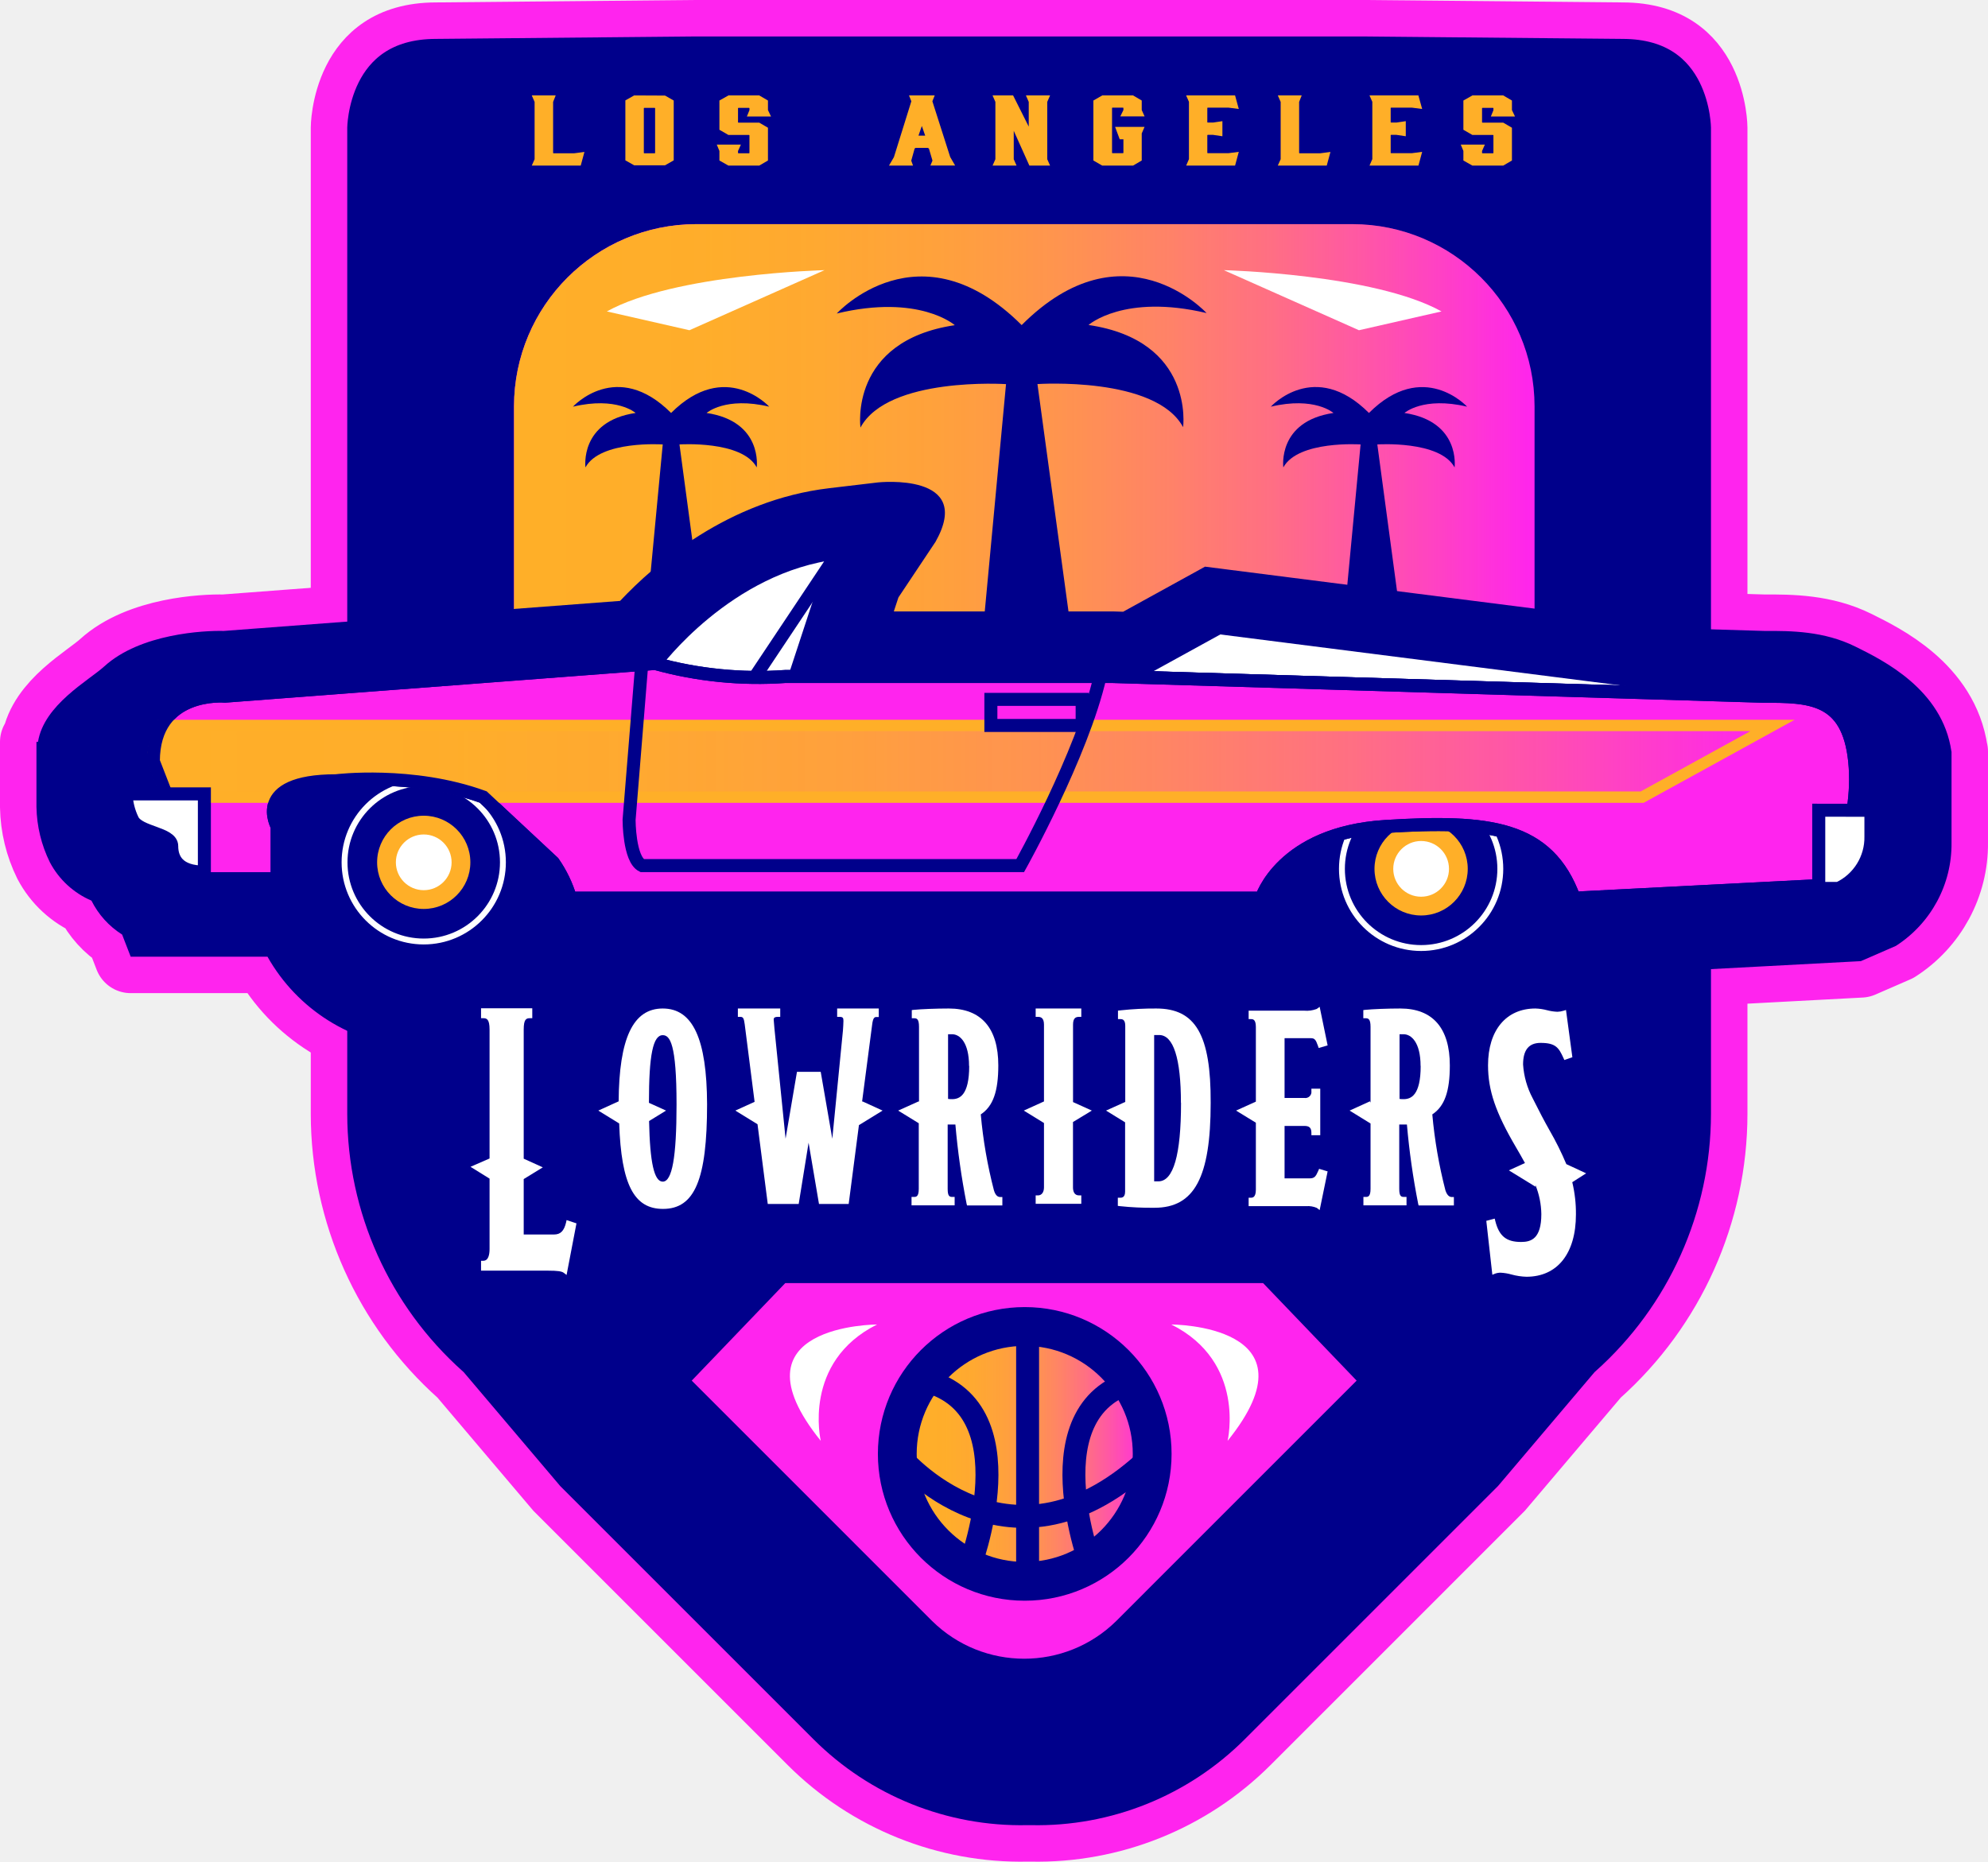
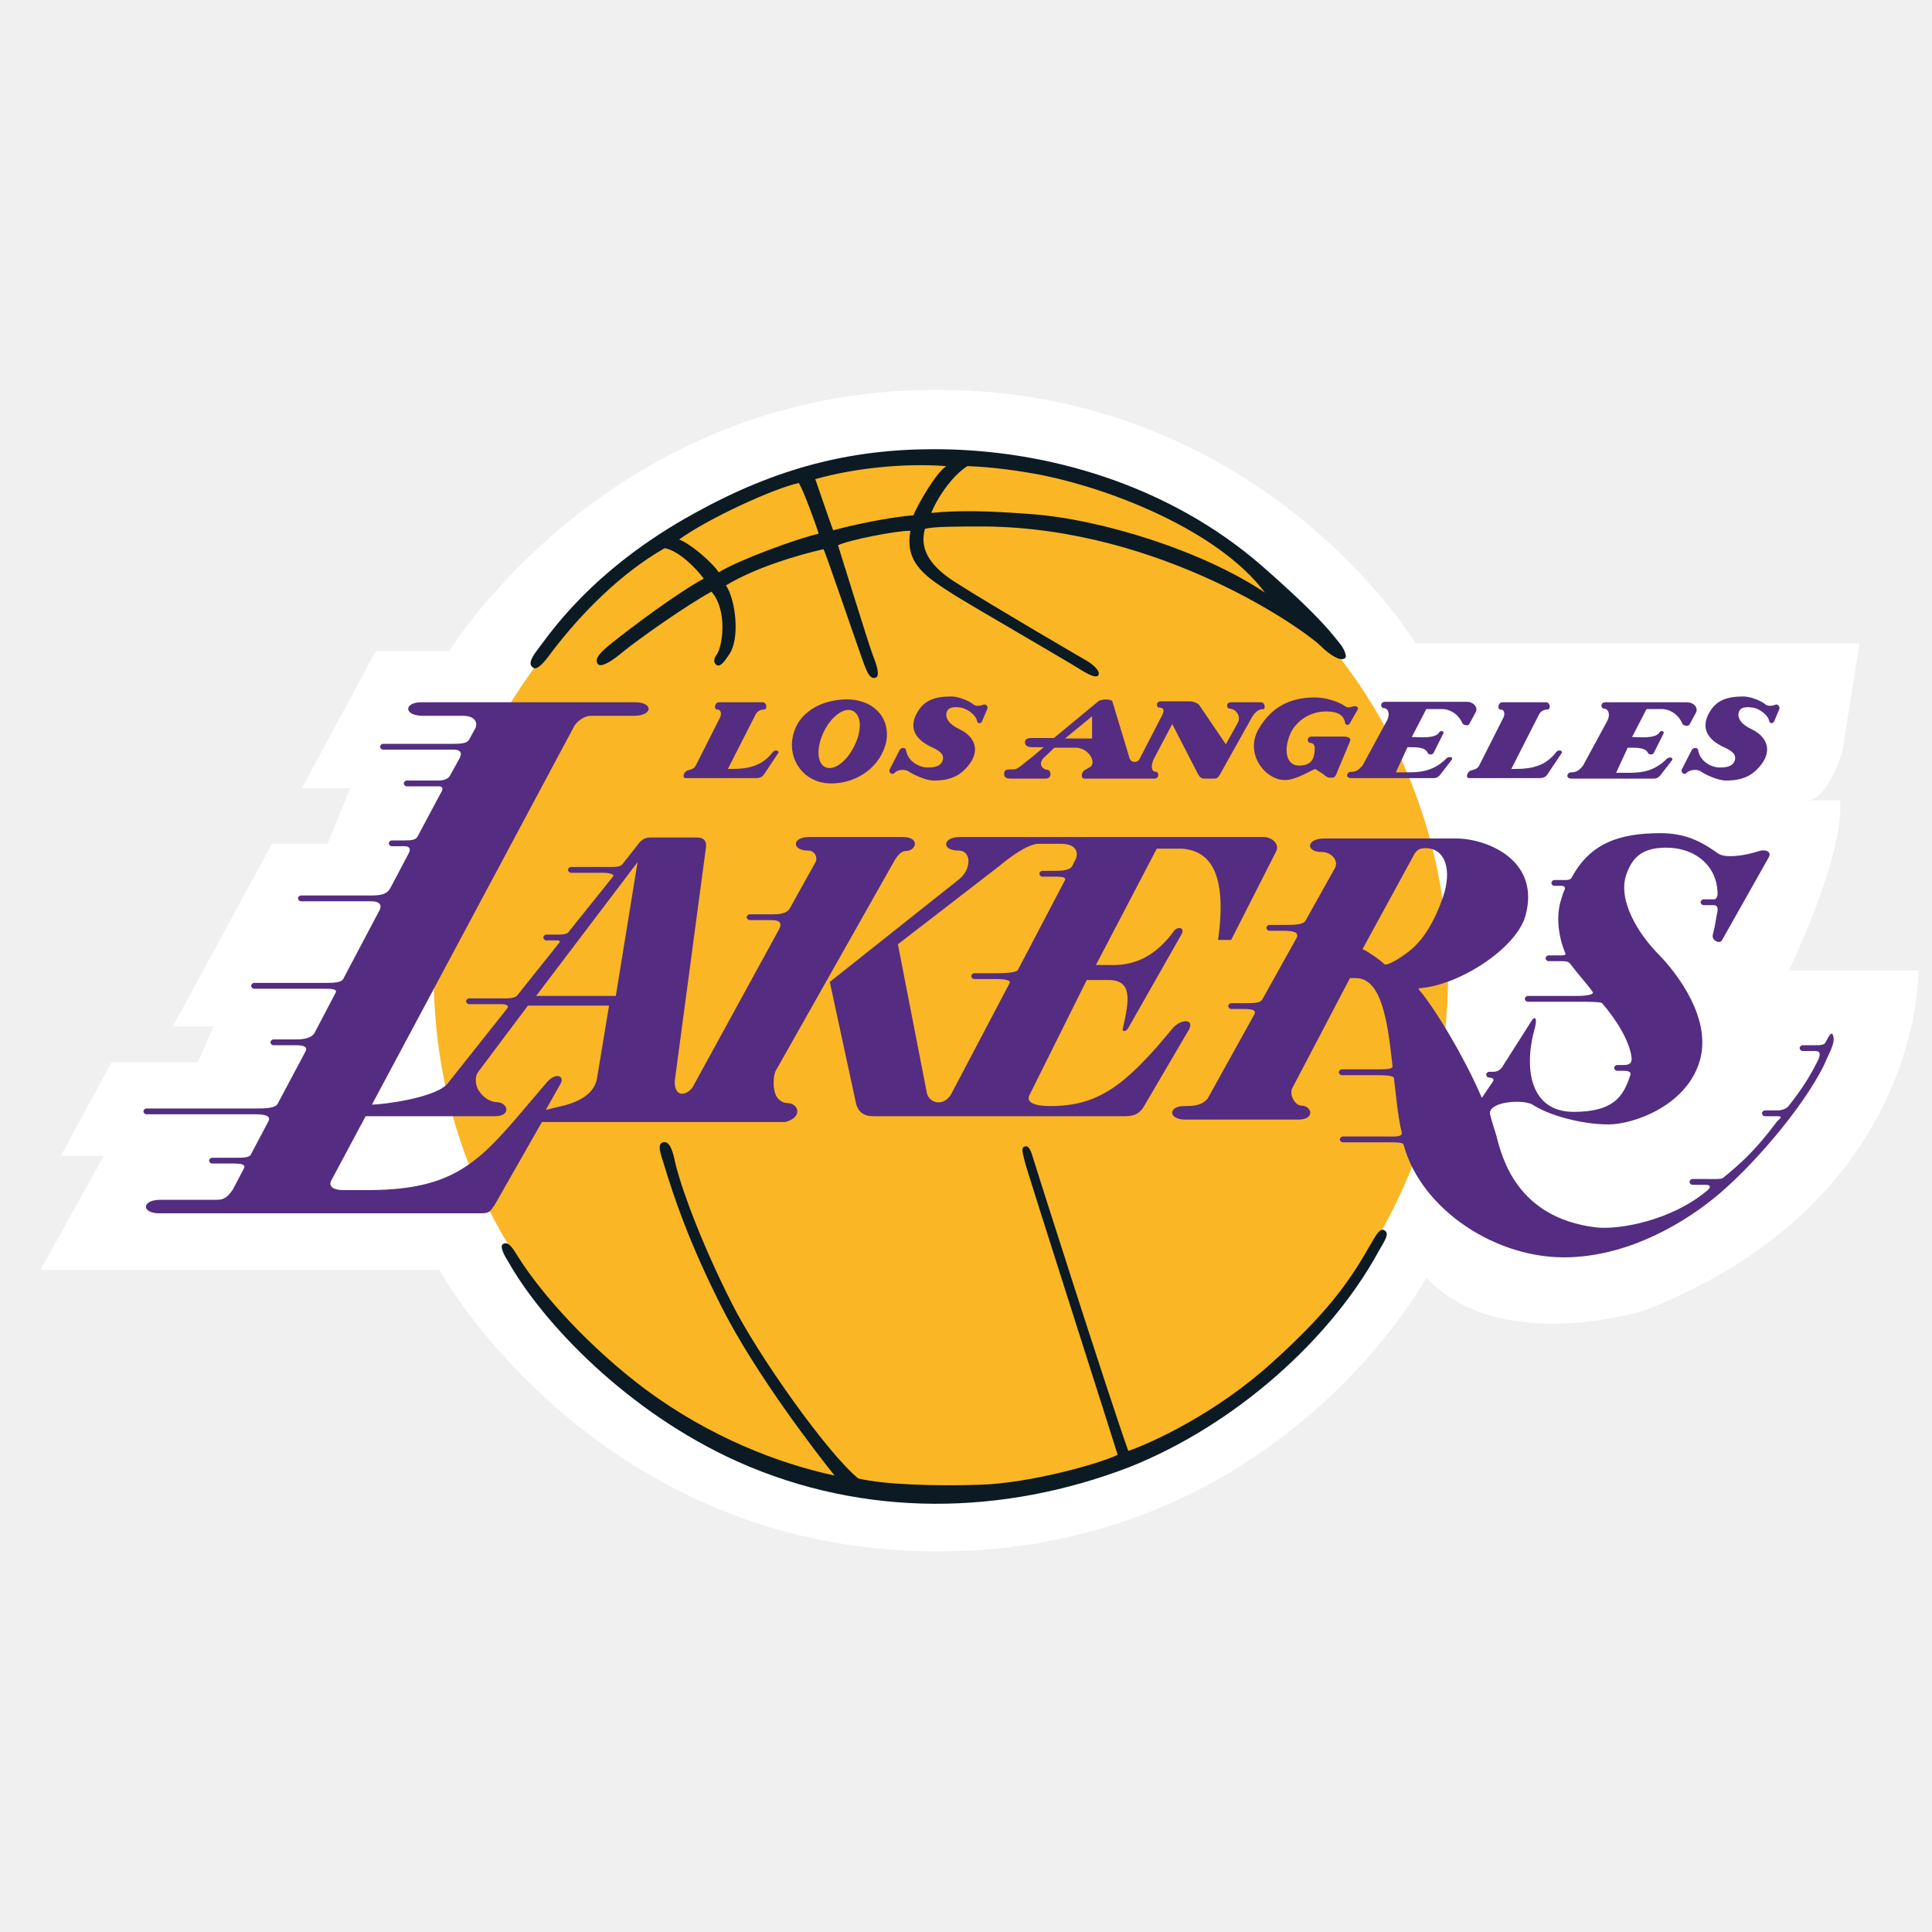
- <svg xmlns="http://www.w3.org/2000/svg" xmlns:xlink="http://www.w3.org/1999/xlink" id="Layer_1" width="401.672" height="376.223" data-name="Layer 1">
-   <defs id="defs30">
-     <linearGradient id="linear-gradient" x1="394.34" x2="600.58" y1="300.98" y2="300.98" gradientUnits="userSpaceOnUse">
-       <stop id="stop4" offset="0" stop-color="#ffaf28" />
-       <stop id="stop6" offset=".18" stop-color="#ffaf28" stop-opacity=".99" />
-       <stop id="stop8" offset=".31" stop-color="#ffaf28" stop-opacity=".95" />
-       <stop id="stop10" offset=".43" stop-color="#ffaf28" stop-opacity=".89" />
-       <stop id="stop12" offset=".54" stop-color="#ffaf28" stop-opacity=".8" />
-       <stop id="stop14" offset=".64" stop-color="#ffaf28" stop-opacity=".68" />
-       <stop id="stop16" offset=".74" stop-color="#ffaf28" stop-opacity=".54" />
-       <stop id="stop18" offset=".83" stop-color="#ffaf28" stop-opacity=".37" />
-       <stop id="stop20" offset=".92" stop-color="#ffaf28" stop-opacity=".18" />
-       <stop id="stop22" offset="1" stop-color="#ffaf28" stop-opacity="0" />
-     </linearGradient>
-     <linearGradient xlink:href="#linear-gradient" id="linear-gradient-2" x1="321.48" x2="648.66" y1="339.85" y2="339.85" gradientTransform="translate(-290.525 -185.995)" />
-     <linearGradient xlink:href="#linear-gradient" id="linear-gradient-3" x1="471.82" x2="523.32" y1="479.81" y2="479.81" gradientTransform="translate(-290.525 -185.995)" />
-     <linearGradient xlink:href="#linear-gradient" id="linear-gradient-4" x1="254.5" x2="371.41" y1="837.54" y2="837.54" />
-     <linearGradient xlink:href="#linear-gradient" id="linear-gradient-5" x1="140.04" x2="220.13" y1="994.64" y2="994.64" />
-     <linearGradient xlink:href="#linear-gradient" id="linear-gradient-6" x1="672.15" x2="805.96" y1="929.73" y2="929.73" />
-     <linearGradient xlink:href="#linear-gradient" id="linearGradient1226" x1="394.34" x2="600.58" y1="300.98" y2="300.98" gradientTransform="translate(-290.525 -185.995)" gradientUnits="userSpaceOnUse" />
-     <style id="style2">.cls-10,.cls-3{fill:#fff}.cls-8{fill:#00008b}.cls-10,.cls-11,.cls-16,.cls-9{stroke-miterlimit:10}.cls-6{fill:#ff24ee}.cls-11,.cls-16,.cls-9{fill:none}.cls-10,.cls-16,.cls-9{stroke:#00008b}.cls-10,.cls-9{stroke-width:2.63px}.cls-11{stroke:#fff;stroke-width:1.19px}.cls-12{fill:#ffaf28}.cls-16{stroke-width:4.63px}</style>
-   </defs>
-   <path id="path210" d="M394.285 151.875c-1.82-12.61-13.93-18.49-19.41-21.21-6.34-3.14-13-3.19-18.37-3.16l-14.41-.43-98.62-12.56-16.55 9.11-1.94-.06h-44.39l.93-2.83 7.5-11.25v0c7.91-14.06-11.52-12-11.58-12l-9.88 1.17c-20.42 2.4-35.26 15.32-42.28 22.78l-80.08 6.07c-3.93-.1-16.84.52-24.12 7.15-3.17 2.89-12.2 7.75-13.41 15.27h-.31v13.17a26.3 26.3 0 0 0 2.71 11.16 17.1 17.1 0 0 0 8.4 7.75 17.2 17.2 0 0 0 6.2 6.86l1.73 4.47h27.64a36.21 36.21 0 0 0 60.52 3.95h142.67a36.18 36.18 0 0 0 59.75.09l59-3.14 7.07-3.08a24.46 24.46 0 0 0 11.25-20.86v-18.42z" style="fill:#00008b;stroke:#ff24ee;stroke-width:14.73px;stroke-linecap:round;stroke-linejoin:round" />
-   <path id="path212" d="m327.805 4.175-52.05-.49h-135.59l-52.05.49c-21.64 0-21.64 21.61-21.64 21.61v199.31a73.5 73.5 0 0 0 24.57 54.78l19.43 22.93 51.31 51.31a63 63 0 0 0 45.81 18.41h.67a63 63 0 0 0 45.81-18.41l51.31-51.31 19.43-22.93a73.5 73.5 0 0 0 24.57-54.78V25.785s.03-21.61-21.58-21.61z" style="fill:#00008b;stroke:#ff24ee;stroke-width:7.37px;stroke-miterlimit:10" />
-   <path id="path214" d="m298.475 165.255-141 9.35-30.52 4.68-23.1 5.39V82.125a36.87 36.87 0 0 1 36.83-36.83h132.54a36.87 36.87 0 0 1 36.83 36.83v100.05z" class="cls-6" style="fill:#ff24ee" />
-   <path id="path216" d="m298.475 165.255-141 9.35-30.52 4.68-23.1 5.39V82.125a36.87 36.87 0 0 1 36.83-36.83h132.54a36.87 36.87 0 0 1 36.83 36.83v100.05z" style="fill:url(#linearGradient1226)" />
-   <path id="path218" d="M278.285 89.815s12.65-.85 15.61 4.64c0 0 1.26-9.29-10.13-11 0 0 3.8-3.38 12.66-1.27 0 0-8.86-9.7-19.83 1.27-11-11-19.83-1.27-19.83-1.27 8.86-2.11 12.66 1.27 12.66 1.27-11.39 1.68-10.13 11-10.13 11 3-5.49 15.61-4.64 15.61-4.64l-2.95 31.19h10.52z" class="cls-8" style="fill:#00008b" />
-   <path id="path220" d="M137.285 89.815s12.65-.85 15.61 4.64c0 0 1.26-9.29-10.13-11 0 0 3.8-3.38 12.66-1.27 0 0-8.86-9.7-19.83 1.27-11-11-19.83-1.27-19.83-1.27 8.86-2.11 12.66 1.27 12.66 1.27-11.39 1.68-10.13 11-10.13 11 2.95-5.49 15.61-4.64 15.61-4.64l-2.95 31.19h10.52z" class="cls-8" style="fill:#00008b" />
-   <path id="path222" d="M209.615 77.615s23.86-1.61 29.43 8.71c0 0 2.36-17.49-19.11-20.65 0 0 7.15-6.36 23.85-2.41 0 0-16.72-18.26-37.36 2.43-20.69-20.64-37.36-2.34-37.36-2.34 16.68-4 23.85 2.36 23.85 2.36-21.46 3.2-19.06 20.69-19.06 20.69 5.56-10.34 29.41-8.78 29.41-8.78l-5.5 58.83h19.88z" class="cls-8" style="fill:#00008b" />
-   <path id="path224" d="M394.285 151.875c-1.82-12.61-13.93-18.49-19.41-21.21-6.34-3.14-13-3.19-18.37-3.16l-14.41-.43-98.62-12.56-16.55 9.11-1.94-.06h-44.39l.93-2.83 7.5-11.25c7.91-14.06-11.52-12-11.58-12l-9.88 1.17c-20.42 2.4-35.26 15.32-42.28 22.78l-80.08 6.07c-3.93-.1-16.84.52-24.12 7.15-3.17 2.89-12.2 7.75-13.41 15.27h-.31v13.17a26.3 26.3 0 0 0 2.71 11.16 17.1 17.1 0 0 0 8.4 7.75 17.2 17.2 0 0 0 6.2 6.86l1.73 4.47h27.64a36.21 36.21 0 0 0 60.52 3.95h142.67a36.18 36.18 0 0 0 59.75.09l59-3.14 7.07-3.08a24.46 24.46 0 0 0 11.25-20.86v-18.42z" class="cls-8" style="fill:#00008b" />
-   <path id="path226" d="M115.255 181.515h139.61s4-13.17 25-14.49 32.93 0 38.19 14.49l51.42-2.64s6.59-11.85 5.27-25-9.22-13.17-18.44-13.17l-131.71-4h-65.88a77.9 77.9 0 0 1-26.34-2.63l-86.9 6.61s-14.49-1.32-14.49 13.17l9.22 23.71h15.8v-10.56s-5.26-9.22 11.86-9.22c0 0 21.07-2.64 36.88 6.58s0 2.64 0 2.64 7.9 5.27 10.54 14.49" class="cls-9" style="fill:none;stroke:#00008b;stroke-width:2.63px;stroke-miterlimit:10" />
-   <path id="polyline228" d="m520.96 321.58 15.87-8.73 94.66 12.05" class="cls-10" style="fill:#fff;stroke:#00008b;stroke-width:2.63px;stroke-miterlimit:10" transform="translate(-290.525 -185.995)" />
-   <path id="path230" d="M55.975 167.005s40.84 5.27 59.28 14.49v-23.69l-52.69-13.17-18.44 5.27" class="cls-8" style="fill:#00008b" />
-   <path id="polyline232" d="M545.39 367.51h63.23v-18.44l-27.01-8.46-38.85 3.19" class="cls-8" style="fill:#00008b" transform="translate(-290.525 -185.995)" />
-   <path id="path234" d="M142.255 137.385s13.17-21.07 26.34-25l-8 24.36" class="cls-10" style="fill:#fff;stroke:#00008b;stroke-width:2.63px;stroke-miterlimit:10" />
-   <path id="path236" d="M132.375 134.095s14.49-19.76 36.88-22.39l-18.44 27.66" class="cls-10" style="fill:#fff;stroke:#00008b;stroke-width:2.63px;stroke-miterlimit:10" />
-   <circle id="circle238" cx="85.615" cy="174.265" r="23.05" class="cls-8" style="fill:#00008b" />
-   <circle id="circle240" cx="85.615" cy="174.265" r="16" class="cls-11" style="fill:none;stroke:#fff;stroke-width:1.19px;stroke-miterlimit:10" />
-   <circle id="circle242" cx="85.615" cy="174.265" r="9.42" class="cls-12" style="fill:#ffaf28" />
-   <circle id="circle244" cx="85.615" cy="174.265" r="5.63" class="cls-3" style="fill:#fff" />
-   <circle id="circle246" cx="287.135" cy="175.585" r="23.05" class="cls-8" style="fill:#00008b" />
-   <circle id="circle248" cx="287.135" cy="175.585" r="16" class="cls-11" style="fill:none;stroke:#fff;stroke-width:1.19px;stroke-miterlimit:10" />
-   <circle id="circle250" cx="287.135" cy="175.585" r="9.42" class="cls-12" style="fill:#ffaf28" />
-   <path id="path252" d="M287.135 181.215a5.63 5.63 0 1 1 5.63-5.63 5.63 5.63 0 0 1-5.63 5.63" class="cls-3" style="fill:#fff" />
-   <path id="path254" d="M111.775 174.265a24.9 24.9 0 0 1 3.48 7.25h139.61s4-13.17 25-14.49 32.93 0 38.19 14.49l51.42-2.64s6.59-11.85 5.27-25-9.22-13.17-18.44-13.17l-131.71-4h-65.88a77.9 77.9 0 0 1-26.34-2.63l-86.9 6.61s-14.49-1.32-14.49 13.17l9.22 23.71h15.8v-10.56s-5.26-9.22 11.86-9.22c0 0 15.42-1.93 29.77 3.28z" style="fill:#ff24ee;stroke:#00008b;stroke-width:2.63px;stroke-miterlimit:10" />
-   <path id="path256" d="M358.135 146.605h-325.5a14.44 14.44 0 0 0-1.68 7.25l2.82 7.24h22.45c1.44-1.79 4.7-3.29 11.61-3.29 0 0 15.42-1.92 29.77 3.29h234.19z" style="fill:url(#linear-gradient-2);stroke:#ffaf28;stroke-width:2.3px;stroke-miterlimit:10" />
-   <path id="rect258" d="M200.205 141.335h18.44v5.27h-18.44z" class="cls-9" style="fill:none;stroke:#00008b;stroke-width:2.63px;stroke-miterlimit:10" />
-   <path id="path260" d="M222.265 136.725c-3.63 15.81-16.13 38.2-16.13 38.2h-76.4c-2.63-1.32-2.63-9.22-2.63-9.22l2.55-31.4" class="cls-9" style="fill:none;stroke:#00008b;stroke-width:2.63px;stroke-miterlimit:10" />
-   <path id="path262" d="M111.775 174.265a24.9 24.9 0 0 1 3.48 7.25h139.61s4-13.17 25-14.49 32.93 0 38.19 14.49l51.42-2.64s6.59-11.85 5.27-25-9.22-13.17-18.44-13.17l-131.71-4h-65.88a77.9 77.9 0 0 1-26.34-2.63l-86.9 6.61s-14.49-1.32-14.49 13.17l9.22 23.71h15.8v-10.56s-5.26-9.22 11.86-9.22c0 0 15.42-1.93 29.77 3.28z" class="cls-9" style="fill:none;stroke:#00008b;stroke-width:2.63px;stroke-miterlimit:10" />
-   <path id="path264" d="M41.295 176.245v-15.81h-15.82a13.1 13.1 0 0 0 1.32 5.27c1.31 2.64 7.9 2.64 7.9 5.27s1.33 5.27 6.6 5.27z" class="cls-10" style="fill:#fff;stroke:#00008b;stroke-width:2.63px;stroke-miterlimit:10" />
-   <path id="path266" d="M367.475 163.735v15.8h4a11.34 11.34 0 0 0 6.54-10.53v-5.26z" class="cls-10" style="fill:#fff;stroke:#00008b;stroke-width:2.63px;stroke-miterlimit:10" />
-   <path id="path268" d="M114.385 247.005c-.42 1.76-1.13 2.47-2.44 2.47h-6.13v-11.2l3.86-2.37-3.86-1.75v-26.1c0-2.12.53-2.29 1.26-2.29h.47v-2h-10.35v2h.46c.67 0 1.26.18 1.26 2.29v26.06l-3.85 1.68 3.85 2.39v14.23c0 1.08-.22 2.37-1.26 2.37h-.46v2h13.58c1.83 0 2.7.12 3.11.42l.59.45 2-10.43-2-.66z" class="cls-3" style="fill:#fff" />
-   <path id="path270" d="M133.905 203.805c-6 0-8.83 6-8.91 18.87v-.11l-4.11 1.87 4.22 2.6c.42 12.35 3 17.27 8.85 17.27 6.41 0 8.91-5.94 8.91-21.17-.05-13.19-2.88-19.33-8.96-19.33m.67 20.63-3.46-1.57c0-9.7.83-13.67 2.79-13.67 1.45 0 2.79 1.7 2.79 14 0 10.64-.89 15.6-2.79 15.6-1.72 0-2.59-3.81-2.76-12.25z" class="cls-3" style="fill:#fff" />
-   <path id="path272" d="M200.825 240.555a94 94 0 0 1-2.66-15.35c2.48-1.64 3.54-4.63 3.54-9.9 0-7.53-3.45-11.5-10-11.5-2.52 0-5.56.12-7.07.27l-.41.05v1.65h.46c.55 0 1 .13 1 1.74v15.16l-.05-.11-4.16 1.87 4.16 2.56v13.25c0 1.64-.55 1.64-1 1.64h-.46v1.7h8.71v-1.7h-.41c-.6 0-1-.08-1-1.64v-13h1.56a149 149 0 0 0 2.26 16l.09.36h7.14v-1.7h-.47c-.17-.02-.85-.02-1.23-1.35m-5-25.14c0 6-2 6.71-3.46 6.71-.21 0-.54 0-.81-.05v-13.07a7 7 0 0 1 .81 0c1.57 0 3.43 1.66 3.43 6.41z" class="cls-3" style="fill:#fff" />
-   <path id="path274" d="M233.625 203.805a63 63 0 0 0-7.1.36l-.64.07v1.71h.47c.31 0 1 0 1 1.35v15.39l-3.88 1.75 3.85 2.37v14c0 1.24-.7 1.24-1 1.24h-.47v1.65l.41.05a59 59 0 0 0 7 .33c8.06 0 11.35-6.14 11.35-21.21.06-13.72-3.04-19.06-10.99-19.06m5 19.06c0 10.53-1.54 15.87-4.57 15.87h-.86v-29.57h1c2.88-.02 4.41 4.72 4.41 13.7z" class="cls-3" style="fill:#fff" />
-   <path id="path276" d="M264.855 209.805c.75 0 1 .29 1.44 1.56l.14.42 1.81-.52-1.61-7.8-.58.42a5.56 5.56 0 0 1-2.52.36h-11.25v1.7h.46c.34 0 1 0 1 1.57v15.11l-4 1.81 4 2.45v13.53c0 1.63-.72 1.63-1 1.63h-.46v1.7h11.65a4.6 4.6 0 0 1 2.11.35l.59.45 1.61-7.82-1.72-.52-.16.38c-.54 1.23-.79 1.55-1.82 1.55h-5v-10.6h4c1 0 1.42.37 1.42 1.41v.47h1.79v-9.41h-1.79v.47a1.24 1.24 0 0 1-1.42 1.41h-4v-12.08z" class="cls-3" style="fill:#fff" />
-   <path id="path278" d="M292.045 240.555a95 95 0 0 1-2.65-15.35c2.48-1.64 3.54-4.63 3.54-9.9 0-7.53-3.45-11.5-10-11.5-2.52 0-5.56.12-7.07.27l-.41.05v1.65h.46c.54 0 1 .13 1 1.74v15.31l-.12-.26-4.11 1.87 4.23 2.61v13.2c0 1.64-.56 1.64-1 1.64h-.44v1.7h8.71v-1.7h-.47c-.59 0-1-.08-1-1.64v-13h1.55a149 149 0 0 0 2.27 16l.09.36h7.13v-1.7h-.46c-.18-.02-.82-.02-1.25-1.35m-5-25.14c0 6-2 6.71-3.46 6.71-.21 0-.54 0-.81-.05v-13.07a7 7 0 0 1 .81 0c1.57 0 3.44 1.66 3.44 6.41z" class="cls-3" style="fill:#fff" />
-   <path id="path280" d="m320.475 237.115-4-1.86a60 60 0 0 0-3.38-6.81c-1.26-2.25-1.87-3.42-3.43-6.52a16.9 16.9 0 0 1-1.93-6.8c0-2.94 1.16-4.37 3.54-4.37 3.09 0 3.68 1 4.63 3.08l.17.38 1.62-.56-1.29-9.55-.52.16a4.4 4.4 0 0 1-1.22.2 9.5 9.5 0 0 1-2.07-.31 10.2 10.2 0 0 0-2.37-.35c-5.9 0-9.57 4.39-9.57 11.47 0 5.07 1.53 9.57 5.67 16.61.63 1.09 1.24 2.13 1.79 3.15l-3.25 1.48 5.37 3.3v-.33a16.3 16.3 0 0 1 1.19 5.86c0 5-2.07 5.64-4.09 5.64-3 0-4.45-1.19-5.22-4.26l-.11-.46-1.7.45 1.22 10.9.56-.23a3.2 3.2 0 0 1 1.12-.19 10 10 0 0 1 2.21.37 12.8 12.8 0 0 0 3 .45c6.26 0 10-4.71 10-12.59a27 27 0 0 0-.74-6.52z" class="cls-3" style="fill:#fff" />
-   <path id="path282" d="m220.605 224.435-3.8-1.72v-15.64c0-1.38.58-1.58 1.22-1.58h.45v-1.69h-9.22v1.69h.46c.57 0 1.22.18 1.22 1.58v15.51l-4.08 1.85 4.08 2.51v13c0 1-.47 1.63-1.22 1.63h-.46v1.7h9.22v-1.7h-.46c-1 0-1.22-.89-1.22-1.63v-13.2z" class="cls-3" style="fill:#fff" />
-   <path id="path284" d="m174.235 222.565-.06.12 2.05-15.68c.17-1.36.49-1.48.86-1.48h.47v-1.72h-8.41v1.69h.46c.7 0 .81.21.81.81a35 35 0 0 1-.1 1.94l-2.15 21.88-2.34-13.52h-4.8l-2.3 13.51-2.25-22.25-.15-1.8c0-.23 0-.57.86-.57h.46v-1.69h-8.56v1.69h.47c.59 0 .74.24.91 1.48l2 15.69-3.89 1.77 4.48 2.76 2.07 16.11h6.25l2-12.38 2.1 12.38h6l2.07-15.93 4.78-2.94z" class="cls-3" style="fill:#fff" />
-   <path id="path286" d="M158.665 259.295h96.54l18.9 19.71-48.57 48.58a26.51 26.51 0 0 1-37.2 0l-48.57-48.58z" class="cls-6" style="fill:#ff24ee" />
-   <circle id="circle288" cx="207.045" cy="293.815" r="25.75" style="fill:url(#linear-gradient-3);stroke:#00008b;stroke-width:7.84px;stroke-miterlimit:10" />
-   <path id="path290" d="M181.585 294.105s22.56 27.77 51.21 0" class="cls-16" style="fill:none;stroke:#00008b;stroke-width:4.63px;stroke-miterlimit:10" />
-   <path id="line292" d="M207.625 320.135v-52.07" class="cls-16" style="fill:none;stroke:#00008b;stroke-width:4.63px;stroke-miterlimit:10" />
-   <path id="path294" d="M195.755 317.005s12.86-33.22-9.62-38.16" class="cls-16" style="fill:none;stroke:#00008b;stroke-width:4.63px;stroke-miterlimit:10" />
-   <path id="path296" d="M220.645 317.005s-12.86-33.22 9.62-38.16" class="cls-16" style="fill:none;stroke:#00008b;stroke-width:4.63px;stroke-miterlimit:10" />
-   <path id="path298" d="M165.835 291.175s-3.79-15.93 11.37-23.51c0 0-30.33 0-11.37 23.51" class="cls-3" style="fill:#fff" />
-   <path id="path300" d="M248.035 291.175s3.79-15.93-11.37-23.51c0 0 30.33 0 11.37 23.51" class="cls-3" style="fill:#fff" />
-   <path id="path302" d="m122.615 62.935 16.68 3.8 27.3-12.14s-30.33.76-43.98 8.34" class="cls-3" style="fill:#fff" />
-   <path id="path304" d="m291.255 62.935-16.68 3.8-27.3-12.14s30.33.76 43.98 8.34" class="cls-3" style="fill:#fff" />
-   <path id="polygon306" d="m402.28 206.59.52-1.31h-4.83l.57 1.31v11.58l-.57 1.29h9.89l.75-2.76-2.07.27h-4.17l-.09-.05z" class="cls-12" style="fill:#ffaf28" transform="translate(-290.525 -185.995)" />
-   <path id="path308" d="m128.135 19.285-1.78 1v12.12l1.78 1h6.24l1.75-1v-12.09l-1.75-1zm1.95 11.64v-9.08l.09-.05h2.1l.09.05v9.08l-.09.05h-2.1z" class="cls-12" style="fill:#ffaf28" />
-   <path id="polygon310" d="M445.69 208.24v-1.93l-1.76-1.03h-6.23l-1.82 1.03v5.91l1.82 1.05h4.16l.09.05v3.6l-.09.05h-2.13l-.09-.05v-.41l.58-1.29h-4.87l.53 1.28v1.93l1.82 1.03h6.23l1.76-1.03v-6.62l-1.76-1.03h-4.2l-.09-.05v-2.89l.09-.05h2.13l.09.05v.42l-.52 1.28h4.88z" class="cls-12" style="fill:#ffaf28" transform="translate(-290.525 -185.995)" />
-   <path id="path312" d="m188.385 20.465.47-1.18h-5.19l.47 1.18-3.52 11.29-1 1.71h4.86l-.36-1 .69-2.46.21-.12h2.46l.21.13.72 2.44-.42 1h5l-1-1.73zm-2.13 5 .68 1.95h-1.36z" class="cls-12" style="fill:#ffaf28" />
-   <path id="polygon314" d="m497.81 205.28.57 1.31v4.99l-3.16-6.3h-4.15l.57 1.31v11.58l-.57 1.29h4.85l-.57-1.29v-5.74l3.16 7.03h4.18l-.57-1.29v-11.58l.57-1.31z" class="cls-12" style="fill:#ffaf28" transform="translate(-290.525 -185.995)" />
-   <path id="polygon316" d="M521.21 208.23v-1.92l-1.75-1.03h-6.23l-1.79 1.03v12.12l1.79 1.03h6.23l1.75-1.03v-5.47l.57-1.32h-5.95l.93 2.5h.75v2.76l-.09.05h-2.13l-.08-.05v-9.1l.08-.05h2.13l.09.05v.43l-.63 1.29h4.91z" class="cls-12" style="fill:#ffaf28" transform="translate(-290.525 -185.995)" />
-   <path id="polygon318" d="m540.82 208.02-.75-2.74h-9.89l.57 1.29v11.58l-.56 1.31h9.88l.75-2.78-2.07.27h-4.2l-.09-.05v-3.6l.09-.05h1.08l1.88.28v-3.05l-1.88.28h-1.08l-.09-.05v-2.91l.09-.05h4.2z" class="cls-12" style="fill:#ffaf28" transform="translate(-290.525 -185.995)" />
-   <path id="polygon320" d="m553.01 206.59.52-1.31h-4.82l.57 1.31v11.58l-.58 1.29h9.89l.75-2.76-2.06.27h-4.18l-.09-.05z" class="cls-12" style="fill:#ffaf28" transform="translate(-290.525 -185.995)" />
-   <path id="polygon322" d="m577.87 208.02-.76-2.74h-9.88l.57 1.29v11.58l-.57 1.31h9.89l.75-2.78-2.07.27h-4.2l-.09-.05v-3.6l.09-.05h1.08l1.88.28v-3.05l-1.88.28h-1.08l-.09-.05v-2.91l.09-.05h4.2z" class="cls-12" style="fill:#ffaf28" transform="translate(-290.525 -185.995)" />
-   <path id="polygon324" d="m589.97 207.84.09-.05h2.12l.09.05v.42l-.52 1.28h4.88l-.62-1.3v-1.93l-1.76-1.03h-6.23l-1.82 1.03v5.91l1.82 1.05h4.16l.09.05v3.6l-.09.05h-2.12l-.09-.05v-.41l.57-1.29h-4.87l.53 1.28v1.93l1.82 1.03h6.23l1.76-1.03v-6.62l-1.76-1.03h-4.19l-.09-.05z" class="cls-12" style="fill:#ffaf28" transform="translate(-290.525 -185.995)" />
+ <svg xmlns="http://www.w3.org/2000/svg" version="1.1" id="Layer_3" x="0px" y="0px" viewBox="0 0 400 400" style="enable-background:new 0 0 400 400;" xml:space="preserve">
+   <style type="text/css">
+ 	.st0{fill:#FFFFFF;}
+ 	.st1{fill:#FAB624;}
+ 	.st2{fill:#0B1A23;}
+ 	.st3{fill:#542C81;}
+ </style>
+   <path class="st0" d="M93,134.8c0,0,33.1-54.1,100.8-54.1s99.3,52.5,99.3,52.5H385l-3.6,22.6c0,0-2.7,9-6.8,9.9h6.3  c0,0,2.1,7.9-10.5,35.2h26.8c0,0,1.1,47.8-56.7,70.4c0,0-29.9,9.5-45.2-6.8c0,0-30.4,56.7-101.3,56.7S90.9,262.9,90.9,262.9H8.4  l13.1-23.6h-8.9l10.5-19.4H41l3.2-7.4h-8.4l20.5-37.8h11.5l4.7-11.5h-10l15.3-28.4H93z" />
+   <path class="st1" d="M194.8,308.6c58,0,105-47.7,105-106.6s-47-106.6-105-106.6s-105,47.7-105,106.6S136.8,308.6,194.8,308.6" />
+   <g>
+     <path class="st2" d="M277.3,133.1c-1.3-1.5-3.2-4.7-16.1-16c-19-16.5-44.1-24.1-67.8-24.1c-17.4,0-32.7,3.9-49.5,13.2   c-21.6,11.8-30.4,25.5-32.6,28.3c-1.6,2.1-1.9,3.2-0.8,3.8c0.8,0.4,2.2-1.2,3.5-3c6.4-8.5,14.8-16.8,23.6-21.8   c2.8,0.4,6.6,4.2,8.1,6.3c-5.7,3.1-15.1,10.2-18.6,13c-3.1,2.4-4.1,3.7-3.3,4.7c0.7,0.8,3.1-0.8,5-2.4c3.4-2.8,13.5-9.9,18.5-12.6   c3.4,3.9,2.3,11.3,1.1,13c-0.7,0.9-0.7,1.8,0,2.2c0.7,0.4,1.5-0.6,2.5-2.1c2.4-3.3,1.4-11.5-0.6-14.4c6.1-3.7,14.9-6.3,20.2-7.5   c0.5,0.9,6.9,19.7,8.1,23c0.7,1.9,1.4,4.1,2.7,3.6c0.9-0.3,0.3-2.4-0.5-4.4c-1-2.6-5.8-18.3-7.3-23c1.8-1,12.3-3.1,15-3   c-1.3,6.9,3.5,9.7,9.1,13.3c3,1.9,21.5,12.6,25.4,15c2.2,1.4,3.9,2.3,4.4,1.6c0.5-0.8-1-2.3-3.1-3.4c-1.7-1-18.9-11-26.1-15.6   c-5.2-3.2-8-6.8-6.7-11.3c1.7-0.5,6.9-0.5,12.3-0.5c36.8,0.3,66.4,21.5,69.7,24.8c1.7,1.7,4,3.2,4.9,2.5   C279.1,136,278.1,134,277.3,133.1 M148.8,118.5c-1-1.7-5.7-5.9-8.2-6.8c5.9-4.3,19.6-10.6,24.8-11.7c0.9,1.5,3.3,7.9,4.1,10.5   C165,111.5,152.8,116,148.8,118.5 M189.1,106.7c-4.8,0.3-13.5,2.2-16.6,3.1c-0.8-2.1-3-8.6-3.7-10.6c8.9-2.5,19.1-3.3,27.1-2.7   C193.6,98.1,189.9,104.7,189.1,106.7 M213,106.4c-8-0.6-14.5-0.8-20.2-0.2c1.7-4.1,4.9-8.1,7.5-9.7c5.4,0.2,11,1,15.6,1.9   c14.3,2.9,36.4,11.5,46,24.3C249.1,114.1,227.9,107.4,213,106.4" />
+     <path class="st2" d="M285.3,259.3c1.4-2.5,2.5-3.9,1.3-4.6c-1.1-0.6-2.1,1.8-3.4,3.9c-4.3,7.5-9,13.7-19.6,23.3   c-11.7,10.7-25.3,16.9-30,18.5c-4-11.2-19.3-59.2-19.7-60.6c-0.6-2.1-1.1-2.7-1.8-2.4c-0.8,0.3-0.3,1.4,0.1,3.2   c0.4,1.8,18.6,58.5,19.2,60.6c-3.6,1.8-18.2,5.9-28.5,6.2c-9.2,0.3-19.8,0-25.2-1.3c-6.3-5.1-20.8-25.5-26.2-36.3   c-6.5-12.8-10.7-24.5-11.8-29.5c-0.5-2.4-1.2-4.1-2.4-3.8c-1.3,0.3-0.6,2.2,0.2,4.7c2,6.6,5.1,15.9,11.8,29.2   c7.1,14.1,19.8,30.5,23.5,35.1c-11.6-2.5-25.7-7.9-39.1-17.8c-11.5-8.6-21.5-19.6-26.5-27.6c-0.9-1.4-1.9-3.3-3.1-2.5   c-0.6,0.4,0.1,2,1,3.4c7.3,13,24.9,31.4,47.6,41.6c26.4,11.8,55.1,11.1,81,1.2C256.1,294.9,275.6,277,285.3,259.3" />
+   </g>
+   <g>
+     <path class="st3" d="M242.7,213c-9.8,11.9-15.4,16-25.3,16c-3.3,0-5.1-0.8-4.2-2.4l11.8-23.7h4.5c5,0,4.3,4.2,3,9.9   c-0.3,0.8,0.4,0.9,1,0.2l11.2-19.7c0.6-1.3-0.9-1.5-1.6-0.6c-5.6,7.7-11.5,7.1-14.1,7.1h-2.1l12.6-24.1h5.1   c6.4,0.4,9.4,5.8,7.6,18.9h2.7l9.3-18.3c0.8-1.6-0.9-3-2.6-3h-62.9c-3.6,0-3.8,2.8-0.3,2.8c2.9,0,2.7,4,0.1,6l-26.7,21.2l5.4,25   c0.4,1.9,1.6,2.8,3.7,2.8H233c2.2,0,3.1-0.9,3.7-1.8l9.5-16.2C247.3,210.8,244.3,211,242.7,213 M206.3,201.5h-4.6   c-0.3,0-0.6,0.3-0.6,0.6s0.3,0.6,0.6,0.6h4.6c1.6,0,3.1,0.2,2.7,0.9l-12,22.8c-1.5,2.8-4.6,2.1-5.1-0.1l-6-30.8l21-16.2   c2.1-1.8,6.1-4.7,8.2-4.6h4.5c2.8,0,3.7,1.3,3.2,3l-0.8,1.6c-0.5,0.9-2.2,1-3.5,1h-2.7c-0.3,0-0.6,0.3-0.6,0.6s0.3,0.6,0.6,0.6h2.6   c1.1,0,2.6,0,2,0.9l-9.7,18.5C210.1,201.4,208.1,201.5,206.3,201.5" />
+     <path class="st3" d="M163.2,228.4c-1.4,0-2.4-1-2.7-2c-0.5-1.4-0.4-3.7,0.1-4.7l24.3-43c0.4-0.8,1.4-2.5,2.6-2.5   c2.2,0,3.1-2.9-0.6-2.9h-19.4c-3.6,0-3.6,2.8-0.2,2.8c1.4,0,2,1.4,1.6,2.3l-5.4,9.7c-0.7,1.1-2.2,1.2-3.7,1.2h-4.6   c-0.3,0-0.6,0.3-0.6,0.6s0.3,0.6,0.6,0.6h4.6c1.3,0,2.3,0.4,1.5,1.9l-17.9,32.7c-1.3,1.8-3.8,2.2-3.7-1.3l6.4-47.9   c0.3-1.5-0.1-2.5-1.8-2.5h-9.7c-1.2,0-1.9,0.6-2.4,1.3l-3.4,4.3c-0.5,0.5-1.4,0.5-2.5,0.5h-8.1c-0.3,0-0.6,0.3-0.6,0.6   s0.3,0.6,0.6,0.6h6.6c1.2,0,2.6,0.3,2.1,0.8l-9.3,11.6c-0.3,0.3-1.2,0.4-1.8,0.4h-2.7c-0.3,0-0.6,0.3-0.6,0.6   c0,0.3,0.3,0.6,0.6,0.6h2.2c0.7,0,0.7,0.3,0.4,0.6l-8.7,10.9c-0.5,0.4-1.3,0.5-2.2,0.5h-7.7c-0.3,0-0.6,0.3-0.6,0.6   s0.3,0.6,0.6,0.6h6.6c1,0,1.8,0.2,1.3,0.9l-12.3,15.5c-2.4,3-13.5,4.4-15.7,4.4l41.8-78.2c0.4-0.9,2-2.3,3.5-2.3h8.9   c4.1,0,4-2.8,0.4-2.8H87.2c-3.6,0-3.7,2.8,0.4,2.8h8.3c2.4,0,3.1,1.4,2.5,2.6l-1.2,2.2c-0.4,0.7-1,1-3.2,1H79.3   c-0.3,0-0.6,0.3-0.6,0.6s0.3,0.6,0.6,0.6h14.6c0.8,0,2,0.2,1.3,1.7l-2.1,3.8c-0.4,0.6-1.3,0.9-2.3,0.9h-6.6c-0.3,0-0.6,0.3-0.6,0.6   s0.3,0.6,0.6,0.6h6.6c1,0,1,0.6,0.4,1.5l-4.7,8.8c-0.4,0.8-1.2,0.9-2.7,0.9h-2.7c-0.3,0-0.6,0.3-0.6,0.6s0.3,0.6,0.6,0.6h2.7   c1,0,1.3,0.6,0.8,1.5l-3.8,7.2c-0.6,1-1.4,1.5-3.9,1.5H62.3c-0.3,0-0.6,0.3-0.6,0.6c0,0.3,0.3,0.6,0.6,0.6h14.6   c1.7,0,2.3,0.8,1.6,2l-7.5,14.2c-0.5,0.6-1.7,0.7-3.7,0.7H52.6c-0.3,0-0.6,0.3-0.6,0.6s0.3,0.6,0.6,0.6h14.5c1.8,0,2.9,0.1,2.3,1   l-4.3,8.2c-0.8,1.3-3.1,1.3-3.9,1.3h-4.6c-0.3,0-0.6,0.3-0.6,0.6s0.3,0.6,0.6,0.6h4.6c1.6,0,2.5,0.3,2.1,1.2l-5.8,10.9   c-0.5,1-2.8,1-4.5,1H30.3c-0.3,0-0.6,0.3-0.6,0.6s0.3,0.6,0.6,0.6h22.6c1.5,0,3.3,0.2,2.7,1.4l-3.7,7c-0.4,0.6-1.6,0.6-3.4,0.6   h-4.6c-0.3,0-0.6,0.3-0.6,0.6s0.3,0.6,0.6,0.6h4.6c1.1,0,2.5,0.1,2,1l-2.3,4.4c-0.8,1.1-1.5,2.1-3.2,2.1H33.3c-4.1,0-4,2.8-0.4,2.8   h66.5c2,0,2-0.3,3-1.7l9.8-17.2h50.4C166.3,231.3,165.3,228.5,163.2,228.4 M123.6,223.3c-0.5,2.9-3.3,4.7-6.9,5.6l-3.7,0.9l3.1-5.5   c0.8-1.5-1-2.4-2.9-0.2c-12.9,15-16.9,22.2-36.8,22.3H71c-1.6,0-3.3-0.6-2.3-2.2l7-13.1h26.7c3.6,0,2.7-2.8,0.6-2.9   c-1.4,0-3-0.9-4-2.6c-0.3-0.5-1-2.4,0.1-3.8l10.2-13.6h16.8L123.6,223.3z M127.5,206.2h-16.5l21-27.7L127.5,206.2z" />
+     <path class="st3" d="M379.6,214.7c-0.3-1.4-0.8-0.5-1.7,1.2c-0.3,0.5-1.2,0.5-2,0.5h-2.7c-0.3,0-0.6,0.3-0.6,0.6s0.3,0.6,0.6,0.6   h2.7c1,0,1,0.7,0.6,1.7c-1.9,3.9-3.7,6.5-6.2,9.7c-0.4,0.5-1.4,0.9-2.2,0.9h-2.7c-0.3,0-0.6,0.3-0.6,0.6s0.3,0.6,0.6,0.6h2.7   c1.3,0,0,0.8-0.2,1.1c-4.6,6.2-7.9,9-11.2,11.7c-0.4,0.3-2.4,0.2-3.6,0.2h-2.7c-0.3,0-0.6,0.3-0.6,0.6s0.3,0.6,0.6,0.6h2.6   c2,0,0.5,1.2,0.2,1.4c-7.3,6-18,8-22.9,7.4c-16.1-2-19.3-14.2-20.5-19c-0.3-1-1-3.1-1.3-4.4c-0.5-2.6,6.7-3.2,8.8-2   c3.1,2.1,10,4.1,15.7,4.1c5.1,0,15.7-3.7,18.7-12.5c3.2-9.1-4.7-19-8.2-22.6c-4.4-4.4-8.6-11.4-6.8-16.6c1.3-3.8,3.5-5.6,8.3-5.6   c6.1,0,10.6,3.9,10.6,9.6c0,0.5-0.3,1.1-0.7,1.1h-2.2c-0.3,0-0.6,0.3-0.6,0.6c0,0.3,0.3,0.6,0.6,0.6h2.1c0.6,0,0.9,0.4,0.8,1.2   c-0.4,1.9-0.5,3.2-1,5c-0.2,1.1,1.4,1.9,1.9,1.1l9.7-17.2c0.7-1.3-0.9-1.7-2-1.3c-2.7,0.9-6.9,1.6-8.5,0.5   c-3.6-2.6-6.9-4.2-11.9-4.2c-8.6,0-14.6,2.1-18.4,9.2c-0.3,0.6-1.2,0.5-1.9,0.5h-1.7c-0.3,0-0.6,0.3-0.6,0.6s0.3,0.6,0.6,0.6h1.4   c0.6,0,1,0.2,0.7,0.9c-0.3,0.6-0.5,1.3-0.7,2c-1,3.1-0.7,7.3,0.9,11.1c0.1,0.3-0.2,0.4-0.8,0.4h-2.7c-0.3,0-0.6,0.3-0.6,0.6   s0.3,0.6,0.6,0.6h2.7c1.2,0,1.5,0.1,2,0.8c1.4,1.9,2.8,3.3,4.4,5.5c0.6,0.7-1.8,0.9-3.1,0.9h-10.3c-0.3,0-0.6,0.3-0.6,0.6   s0.3,0.6,0.6,0.6h10.5c1.7,0,4.6,0,4.9,0.3c2.6,3,5.6,7.5,6.1,11.2c0.1,1.1-0.3,1.6-1.6,1.6h-1.4c-0.3,0-0.6,0.3-0.6,0.6   s0.3,0.6,0.6,0.6h1.3c1.1,0,1.7,0.2,1.4,1c-1.4,4.3-3.4,7.5-11.7,7.5c-8.8,0-10.5-8.6-8-17.5c0.5-1.8,0-2.6-0.8-1.2l-6.1,9.6   c-0.2,0.2-0.7,0.8-1.7,0.8h-0.9c-0.3,0-0.6,0.3-0.6,0.6c0,0.3,0.3,0.6,0.6,0.6c0.8,0,1.1,0.4,0.8,0.8l-2.3,3.4   c-3.6-8.4-9.8-18.7-13.1-22.5l0.1-0.2c8.1-0.5,20-8.1,22-14.9c3.3-11.7-8.1-16.1-14.3-16.1h-27.4c-3.6,0-3.9,2.8-0.4,2.8   c1.9,0,3.5,1.7,2.7,3.3l-6.1,10.9c-0.5,0.9-2.4,0.9-4.8,0.9h-2.7c-0.3,0-0.6,0.3-0.6,0.6s0.3,0.6,0.6,0.6h2.6   c1.8,0,3.6,0.1,3.1,1.4l-7.2,12.9c-0.4,0.6-1.3,0.7-3.7,0.7h-2.7c-0.3,0-0.6,0.3-0.6,0.6s0.3,0.6,0.6,0.6h2.6c2,0,2.7,0.3,2.1,1.3   l-9.6,17.3c-1.2,1.3-2.5,1.5-4.8,1.5c-3.4,0-3.4,2.8,0.2,2.8h23.4c3.6,0,2.8-2.9,0.6-2.9c-1.3,0-2.6-2.4-1.8-3.7l11.9-22.7h1.2   c5.3,0,6.6,8.8,7.6,18.2c0.1,0.7-1.2,0.7-3.8,0.7h-6.7c-0.3,0-0.6,0.3-0.6,0.6s0.3,0.6,0.6,0.6h6.6c1.8,0,4.1,0,4.2,0.6   c0.5,4.1,0.8,7.9,1.6,11.2c0.3,1.1-1.6,0.9-3.6,0.9H278c-0.3,0-0.6,0.3-0.6,0.6s0.3,0.6,0.6,0.6h8.5c2.7,0,4,0,4.1,0.5   c3.6,13.4,19.3,23.9,34.5,23.3c13-0.5,24-7.6,29.6-12.1c7.5-6,18.5-18.6,23-27.8C378.5,218.4,379.9,216.2,379.6,214.7 M291.8,196.9   c-1.9,1.5-4.7,3.2-5.2,2.7c-0.8-0.8-3.2-2.5-4.5-3.1l10.8-19.8c0.5-0.7,1-1.1,2.2-1.1c4.2,0,5.6,4.6,3.6,10.3   C297.3,189.9,295.1,194.3,291.8,196.9" />
+     <path class="st3" d="M160,155.7c-2.2,2.9-5.1,3.5-8.4,3.5h-0.9l5.8-11.4c0.3-0.5,0.9-0.9,1.7-0.9c0.7,0,0.6-1.5-0.3-1.5h-9.1   c-0.8,0-1.1,1.5-0.3,1.5s0.9,0.9,0.6,1.6l-5.1,10.1c-0.4,0.6-0.9,0.7-1.6,0.9c-0.8,0.2-1.3,1.6-0.4,1.6h14.5c1.1,0,1.4-0.4,1.7-0.8   l3-4.5C161.2,155.3,160.4,155.2,160,155.7" />
+     <path class="st3" d="M304.2,149.9l1.3-2.4c0.6-1-0.4-2.2-1.8-2.2h-16.9c-1.2,0-0.9,1.3-0.4,1.3c1.1,0,1.4,1.3,0.8,2.5l-5.1,9.4   c-0.8,0.9-1.3,1.3-2.4,1.3c-0.9,0-1.2,1.3,0,1.3h17.1c0.7,0,1-0.3,1.3-0.6l2.4-3.1c0.6-0.8-0.7-0.8-1-0.4c-3,3-6.1,2.9-8.5,2.9h-2   l2.4-5.2h0.5c1.5,0,3.2,0,3.7,1.2c0.1,0.3,0.9,0.5,1.2,0l2-4c0.3-0.6-0.6-0.7-0.8-0.3c-0.8,1.4-4.2,1-5.2,1h-0.5l3-5.8h3.2   c2.1,0,3.7,1.5,4.3,3C303,150.1,304,150.4,304.2,149.9" />
+     <path class="st3" d="M367.6,145.9c-0.4,0.2-1.5,0.4-2,0c-1.2-1-3.4-1.7-4.6-1.7c-3.4,0-5.9,0.7-7.4,3.9c-1.3,2.8,0,5,3.1,6.5   c1.3,0.6,3.1,1.4,2.4,3c-0.5,1.2-1.9,1.3-3.1,1.3c-1.6,0-4-1.2-4.4-3.5c-0.1-0.8-1-0.6-1.3-0.2l-2.1,4.1c-0.3,0.6,0.5,1.2,0.9,0.8   c0.7-0.8,2.3-0.9,3-0.4c1,0.7,3.6,1.9,5.2,1.9c3.4,0,5.7-0.9,7.7-3.8c1.8-2.8,0.7-5.4-2.5-6.9c-1.7-0.8-3.1-2.2-2.4-3.7   c0.5-1,2-0.8,2.8-0.7c1.4,0.2,3.2,1.6,3.4,2.8c0.1,0.5,0.7,0.6,1,0.1l1.1-2.6C368.6,146.1,367.8,145.7,367.6,145.9" />
+     <path class="st3" d="M322.2,155.7c-2.2,2.9-5.1,3.5-8.4,3.5h-0.9l5.8-11.4c0.3-0.5,0.9-0.9,1.7-0.9c0.7,0,0.6-1.5-0.3-1.5H311   c-0.8,0-1.1,1.5-0.3,1.5c0.8,0,0.9,0.9,0.6,1.6l-5.1,10.1c-0.4,0.6-0.9,0.7-1.6,0.9c-0.8,0.2-1.3,1.6-0.4,1.6h14.5   c1.1,0,1.4-0.4,1.7-0.8l3-4.5C323.4,155.3,322.6,155.2,322.2,155.7" />
+     <path class="st3" d="M344,146.8c2.1,0,3.7,1.5,4.3,3c0.1,0.4,1.2,0.7,1.5,0.2l1.3-2.4c0.6-1-0.4-2.2-1.8-2.2h-16.9   c-1.2,0-0.9,1.3-0.4,1.3c1.1,0,1.4,1.3,0.8,2.5l-5.1,9.4c-0.8,0.9-1.3,1.3-2.4,1.3c-0.9,0-1.2,1.3,0,1.3h17.1c0.7,0,1-0.3,1.3-0.6   l2.4-3.1c0.6-0.8-0.7-0.8-1-0.4c-3,3-6.1,2.9-8.5,2.9h-2l2.4-5.2h0.5c1.5,0,3.2,0,3.7,1.1c0.1,0.3,0.9,0.5,1.2,0l2-4   c0.3-0.6-0.6-0.7-0.8-0.3c-0.8,1.4-4.2,1-5.2,1h-0.5l3-5.8h3.2V146.8z" />
+     <path class="st3" d="M260.9,145.4h-6c-1.2,0-0.9,1.3-0.4,1.3c1.3,0,2.5,1.5,1.8,2.9l-2.5,4.5l-5.5-8.1c-0.4-0.5-1.3-0.8-2-0.8h-5.9   c-1.2,0-1,1.3-0.4,1.3c1.3,0,0.9,1,0.6,1.6l-4.7,9.1c-0.3,0.7-1.6,0.8-2-0.1l-3.6-11.9c-0.2-0.5-2.3-0.5-2.9,0l-9.2,7.6h-4.7   c-1,0-1.3,0.4-1.3,0.9c0,0.5,0.4,1,1.4,1h2.5l-2.5,2.1c-1.4,1-2.8,2.5-3.7,2.5h-0.6c-0.9,0-1.4,0.1-1.4,0.9c0,0.7,0.4,1,1.2,1h7.4   c1.4,0,1.1-1.8,0.4-1.8c-0.8,0-2.1-1-0.9-2.4l2.3-2.2h4.4c2.7,0,4.4,3.1,3,4l-1.2,0.7c-0.6,0.3-0.8,1.7,0,1.7h14.5   c1.1,0,0.9-1.4,0.4-1.4c-1.5,0-0.8-2.2-0.5-2.7l3.8-7.2l5.3,10.3c0.4,0.7,0.7,1,1.3,1h2.1c0.7,0,0.9-0.4,1.2-0.9l6.1-10.9   c1-2,1.8-2.6,3-2.6C261.8,146.8,262.2,145.4,260.9,145.4 M220.5,152.9l5.6-4.6v4.6H220.5z" />
+     <path class="st3" d="M175.4,144.8c-5.1,0-10.3,2.5-11.3,7.9c-0.9,4.6,2.3,9.5,8,9.5c5.4,0,10.3-3.5,11.4-8.7   C184.4,148.3,180.5,144.8,175.4,144.8 M176.8,154.6c-1.6,3.2-4.3,5.1-6,4.2c-1.7-0.9-1.8-4.1-0.2-7.4c1.6-3.2,4.3-5.1,6-4.2   C178.4,148.1,178.5,151.3,176.8,154.6" />
+     <path class="st3" d="M203.6,145.9c-0.4,0.2-1.5,0.4-2,0c-1.2-1-3.4-1.7-4.6-1.7c-3.4,0-5.9,0.7-7.4,3.9c-1.3,2.8,0,5,3.1,6.5   c1.3,0.6,3.1,1.4,2.4,3c-0.5,1.2-1.9,1.3-3.1,1.3c-1.6,0-4-1.2-4.4-3.5c-0.1-0.8-1-0.6-1.3-0.2l-2.1,4.1c-0.3,0.6,0.5,1.2,0.9,0.8   c0.7-0.8,2.2-0.9,3-0.4c1,0.7,3.6,1.9,5.2,1.9c3.4,0,5.7-0.9,7.7-3.8c1.8-2.8,0.7-5.4-2.5-6.9c-1.7-0.8-3.1-2.2-2.4-3.7   c0.5-1,2-0.8,2.8-0.7c1.4,0.2,3.2,1.6,3.4,2.8c0.1,0.5,0.7,0.6,1,0.1l1.1-2.6C204.7,146.1,203.9,145.7,203.6,145.9" />
+     <path class="st3" d="M278.1,152.5h-6.5c-1.2,0-0.9,1.3-0.4,1.3s1,0.3,1,1.1c0,2.7-1.1,3.6-3.3,3.6c-2.5,0-3.3-3.1-1.7-6.7   c1.1-2.4,3.9-4.5,7.3-4.5c2.1,0,3.7,0.5,4,2.4c0.1,0.5,0.8,0.5,1,0l1.6-2.8c0.2-0.3-0.1-0.7-0.6-0.7c-0.4,0-1.3,0.5-1.9,0.1   c-1.3-1-4.1-1.9-6.3-1.9c-3.5,0-8.4,0.8-11.7,6.5c-3,5.2,1.4,10.6,5.4,10.6c2.3,0,4.8-1.7,6.3-2.3l1.7,1.1c0.3,0.3,0.8,0.7,1.3,0.7   h0.6c0.6,0,0.8-0.8,1-1.3l2.6-6.2C279.7,153,279.5,152.5,278.1,152.5" />
+   </g>
</svg>
